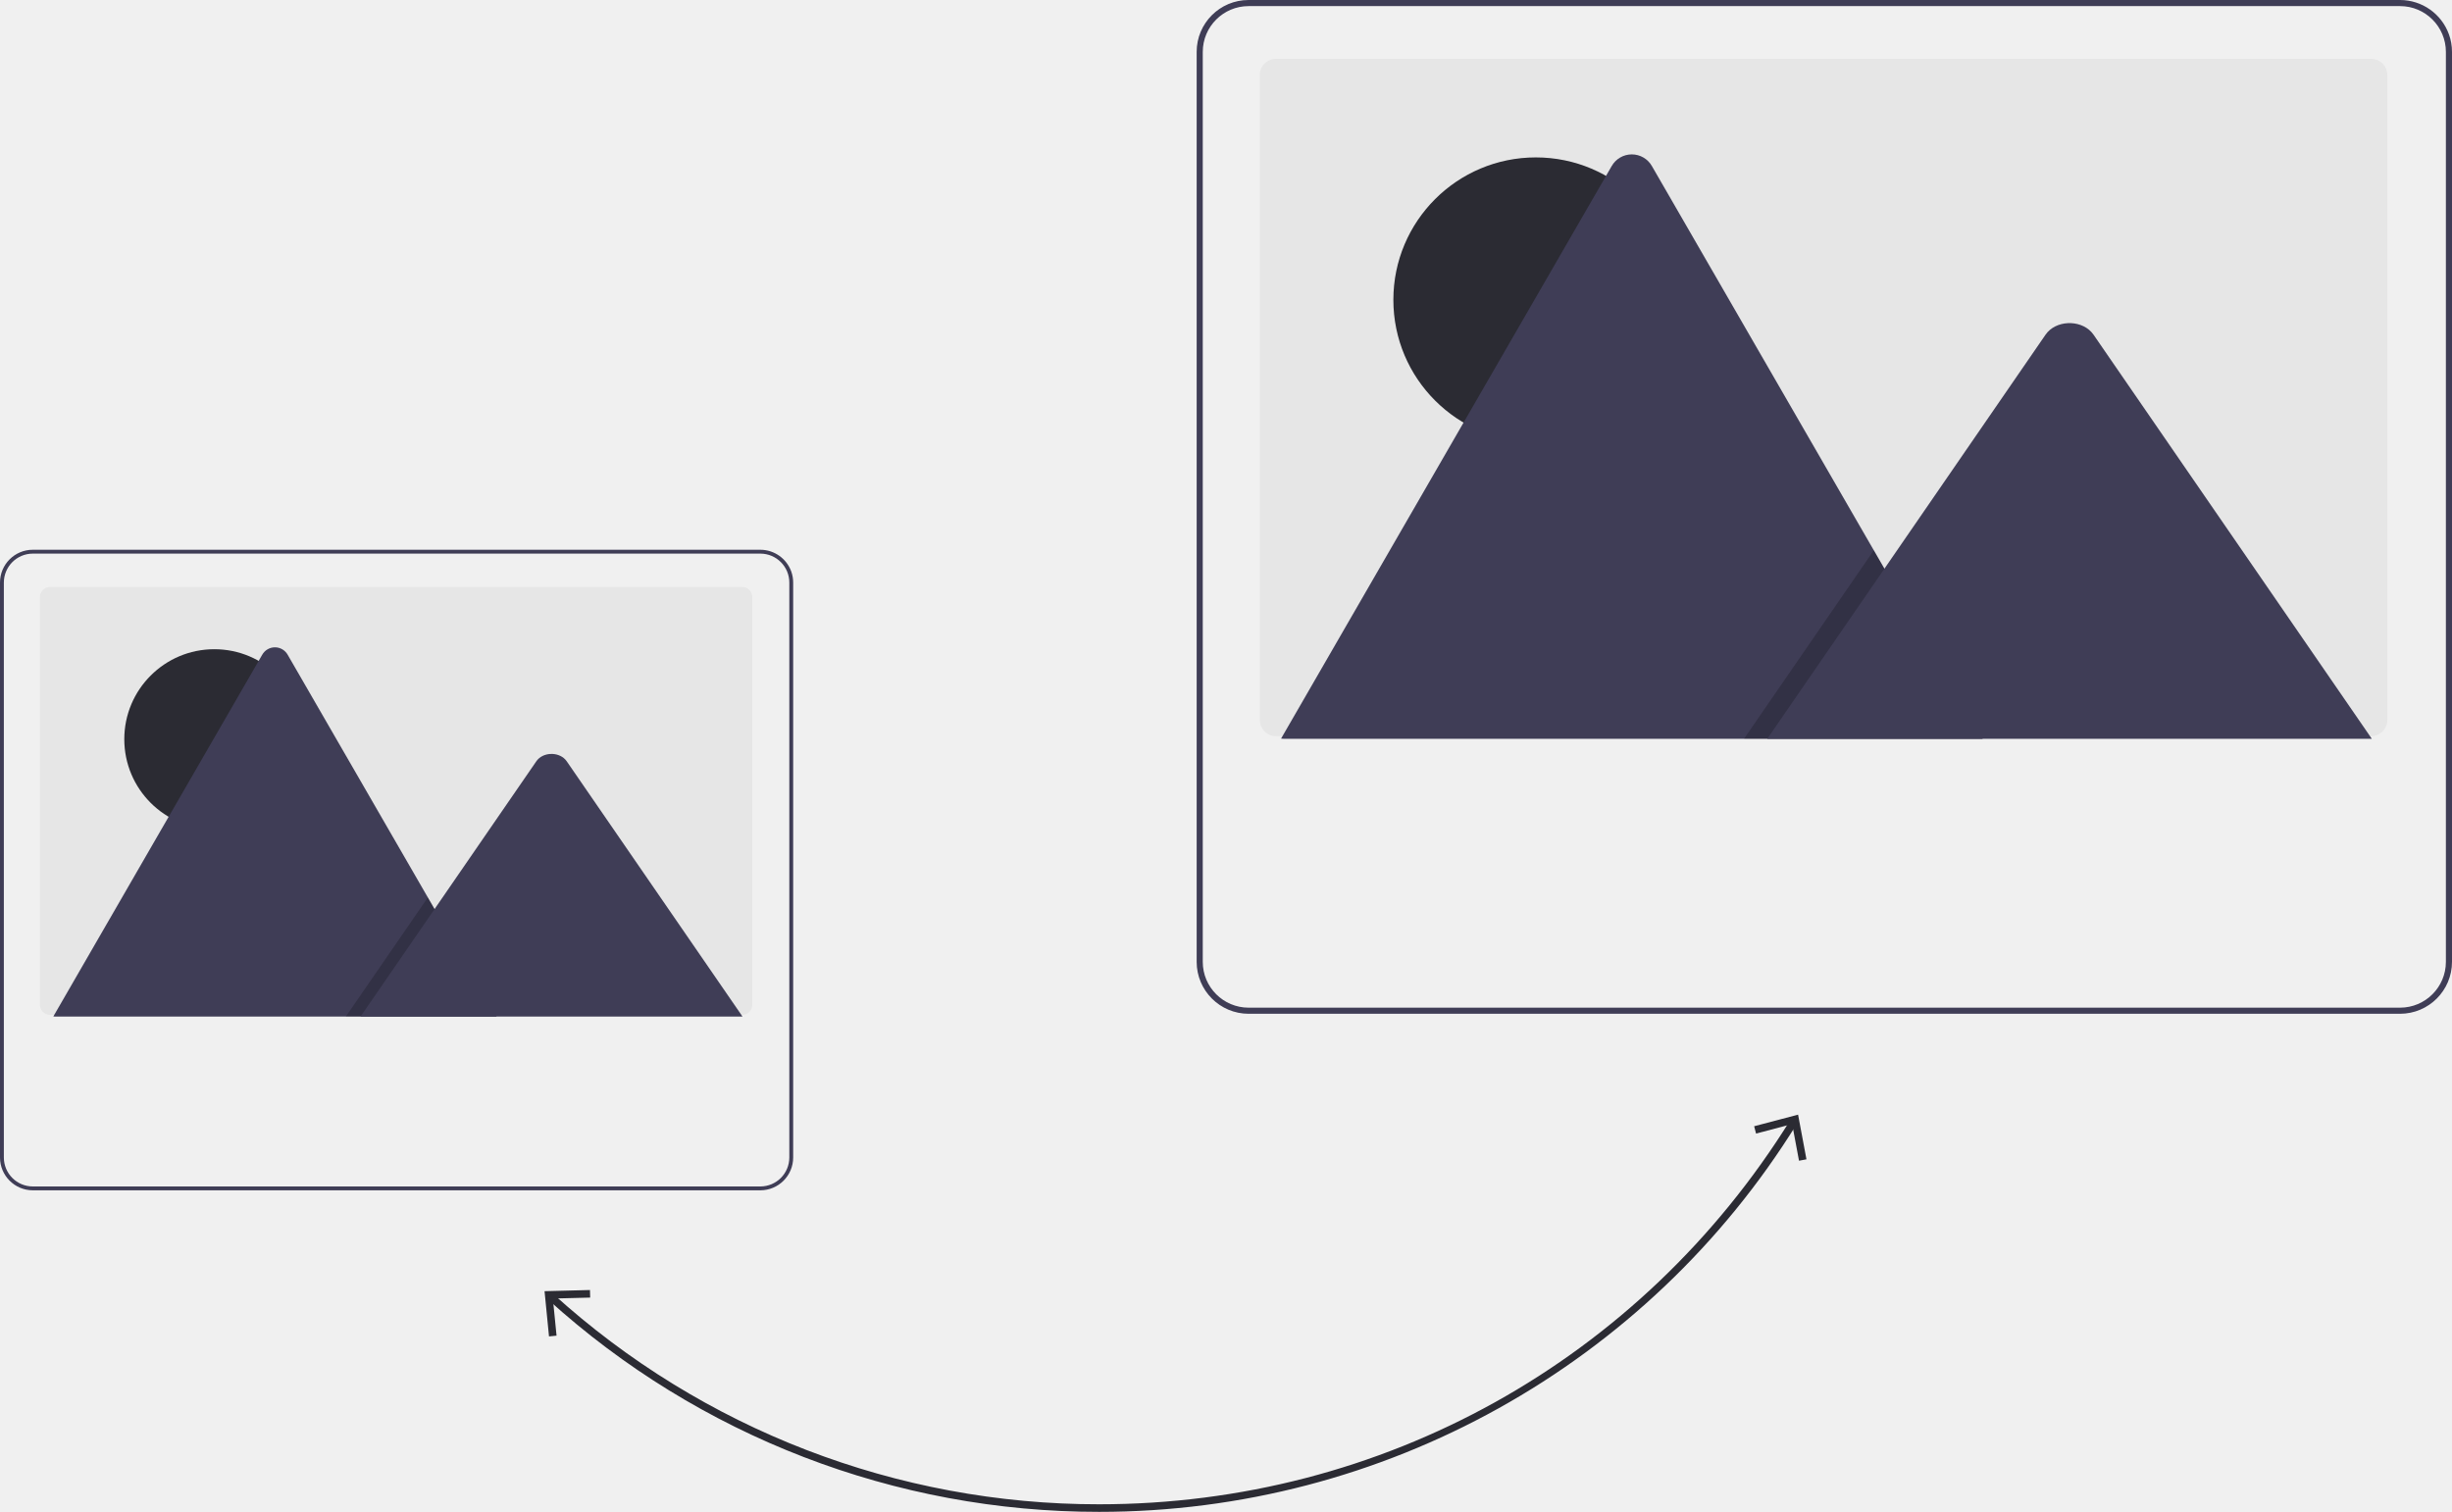
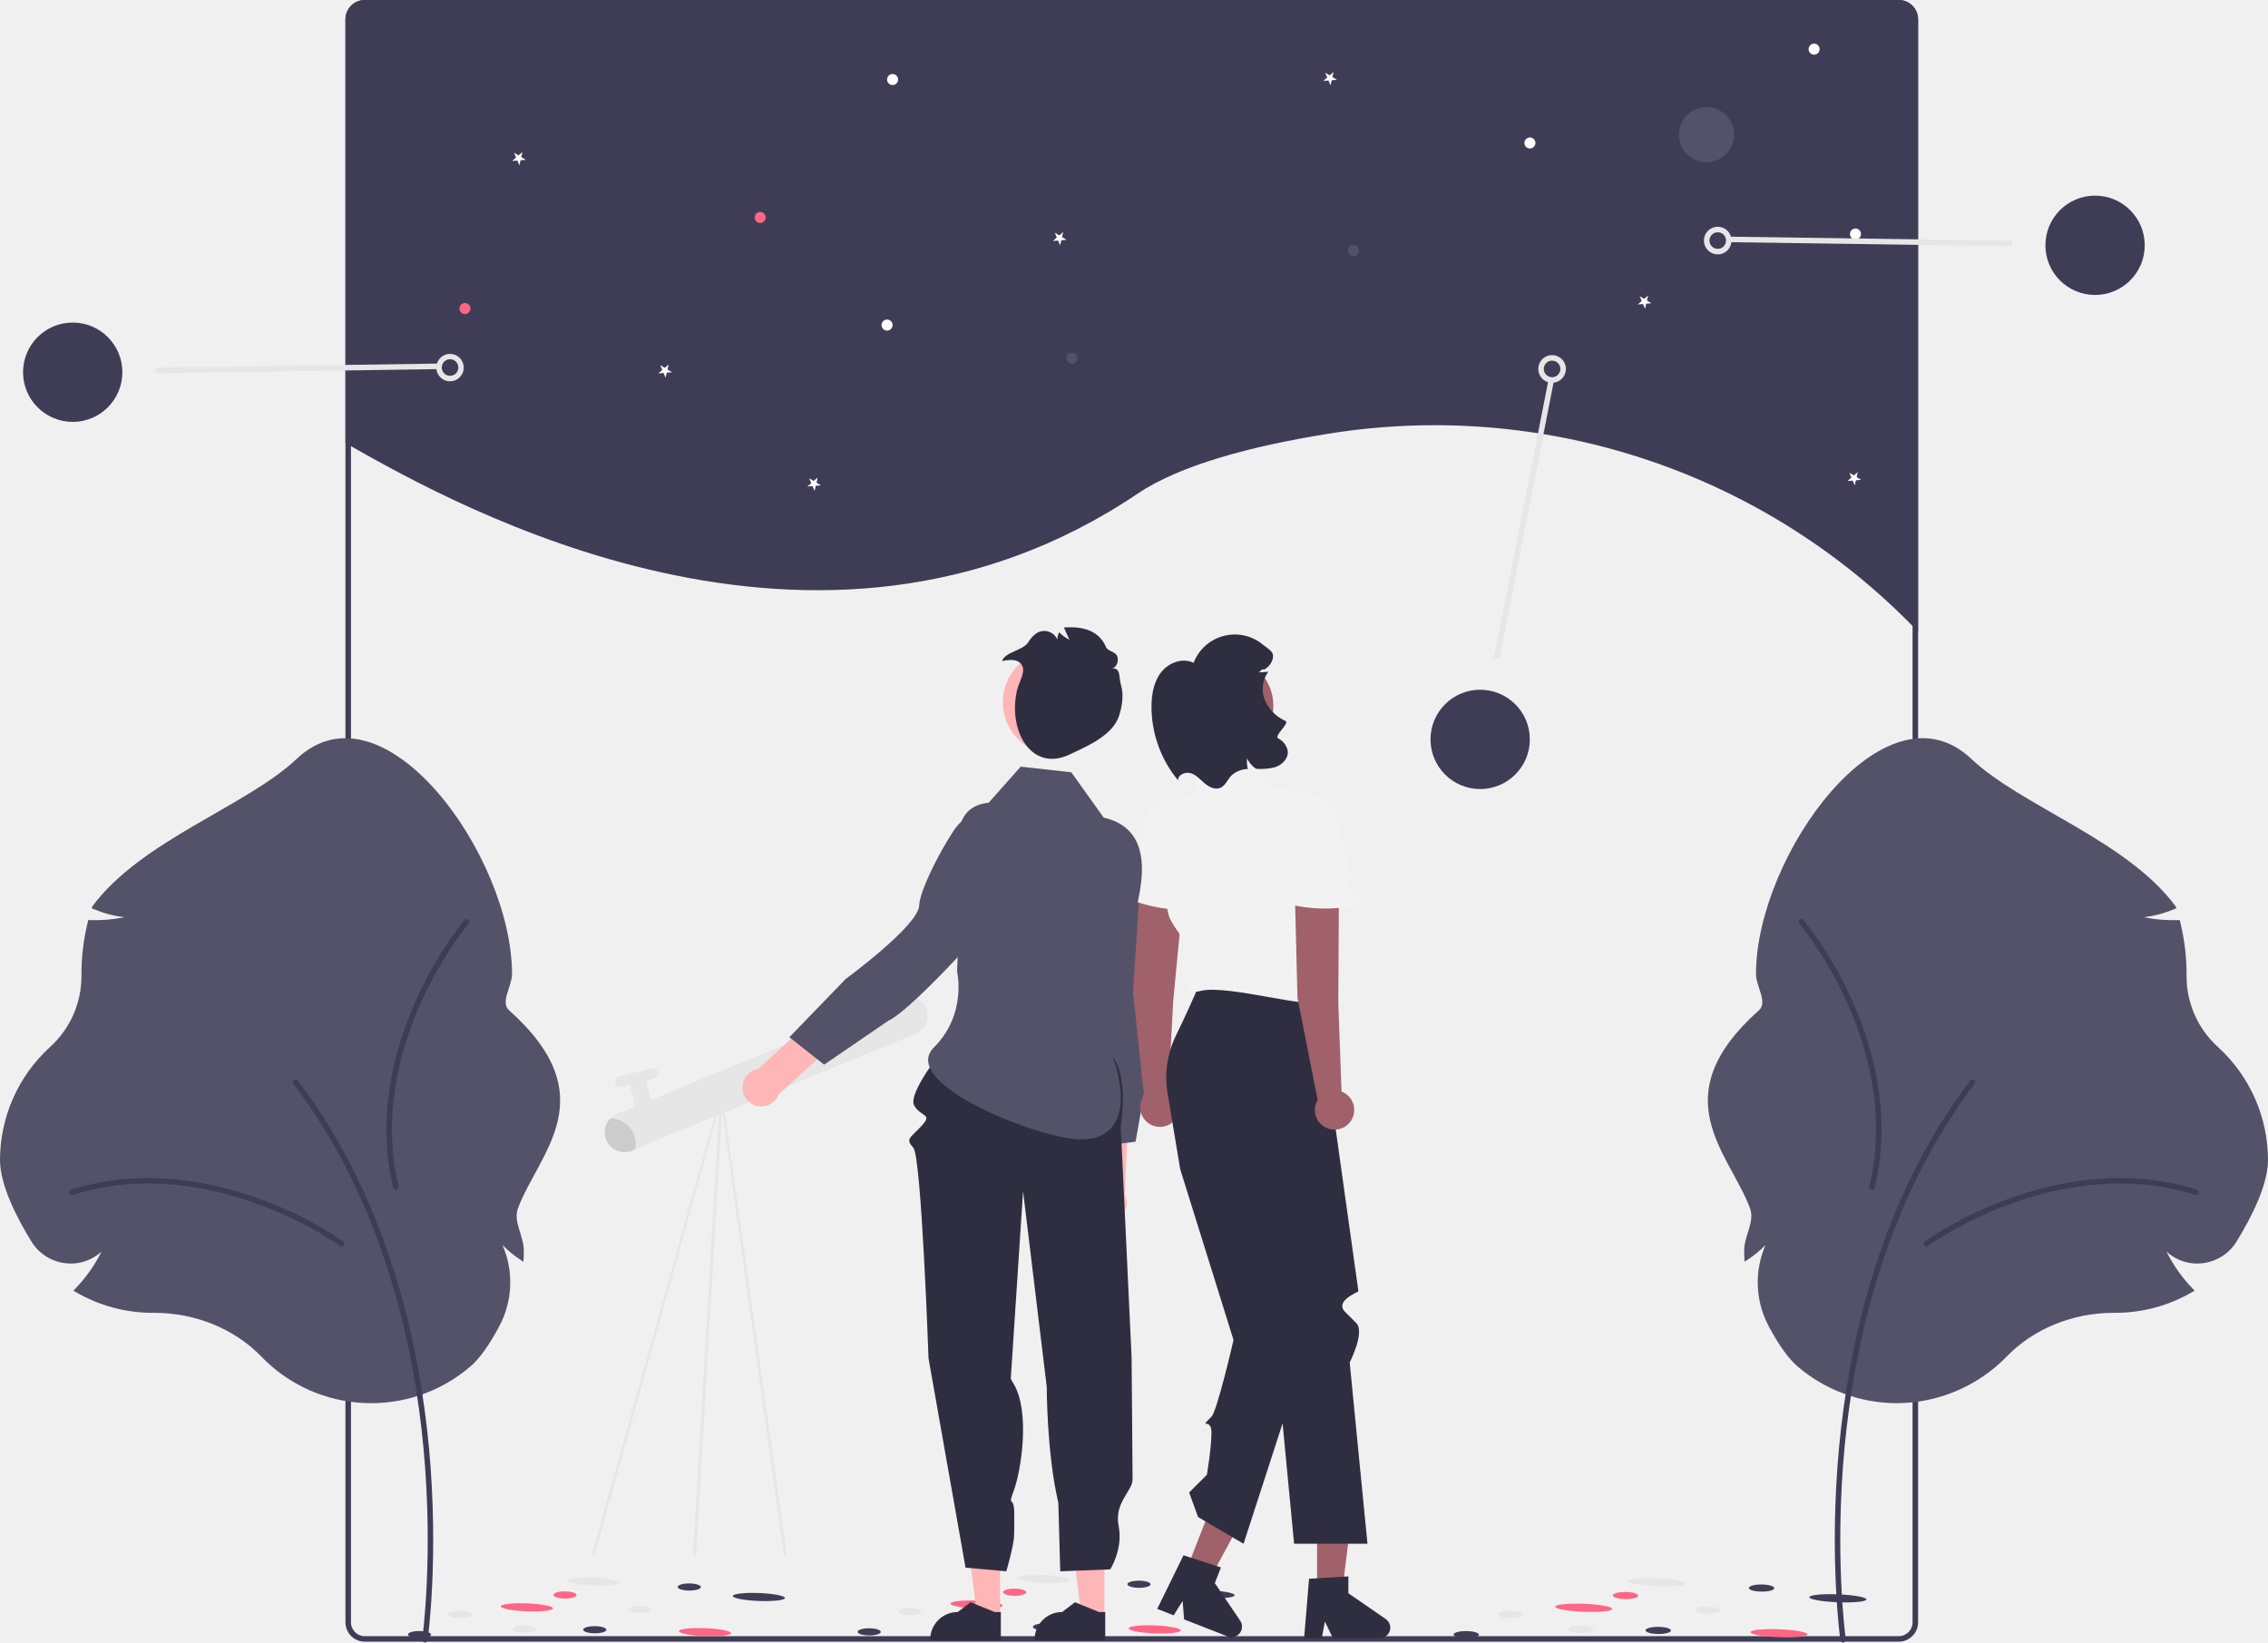
- <svg xmlns="http://www.w3.org/2000/svg" data-name="Layer 1" width="972.048" height="599.5" viewBox="0 0 972.048 599.5">
-   <path d="M549.696,749.75a324.768,324.768,0,0,1-218.454-84.192,1.5,1.5,0,0,1,2.014-2.224A321.772,321.772,0,0,0,549.696,746.75c112.298,0,214.773-57.017,274.12-152.52a1.5,1.5,0,1,1,2.548,1.583,325.289,325.289,0,0,1-276.668,153.937Z" transform="translate(-113.9759 -150.25)" fill="#2b2b33" />
-   <polygon points="695.395 446.595 696.159 449.499 710.46 445.722 713.183 460.263 716.134 459.707 712.814 441.998 695.395 446.595" fill="#2b2b33" />
-   <polygon points="233.884 511.537 233.964 514.539 219.176 514.914 220.632 529.636 217.643 529.929 215.875 511.998 233.884 511.537" fill="#2b2b33" />
-   <path d="M412.219,387.061V548.638a4.067,4.067,0,0,1-4.065,4.068h-274.289a3.429,3.429,0,0,1-.583-.045,4.064,4.064,0,0,1-3.485-4.023V387.061a4.067,4.067,0,0,1,4.065-4.068H408.151a4.067,4.067,0,0,1,4.068,4.065Z" transform="translate(-113.9759 -150.25)" fill="#e6e6e6" />
-   <circle cx="84.961" cy="293.125" r="35.688" fill="#2b2b33" />
-   <path d="M310.851,553.354H135.775a3.569,3.569,0,0,1-.654-.052l82.803-143.426a5.798,5.798,0,0,1,10.092,0L283.587,506.126l2.662,4.606Z" transform="translate(-113.9759 -150.25)" fill="#3f3d56" />
-   <polygon points="196.875 403.103 137.1 403.103 166.443 360.481 168.556 357.411 169.611 355.875 172.274 360.481 196.875 403.103" opacity="0.2" style="isolation:isolate" />
-   <path d="M408.332,553.354H256.906l29.343-42.622,2.112-3.07,38.237-55.545c2.507-3.64,8.537-3.867,11.485-.687a6.912,6.912,0,0,1,.551.687Z" transform="translate(-113.9759 -150.25)" fill="#3f3d56" />
-   <path d="M427.651,376.857a13.036,13.036,0,0,0-12.241-8.607H126.982a13.001,13.001,0,0,0-13.006,13.006V609.244a13.024,13.024,0,0,0,13.006,13.006H415.41a13.024,13.024,0,0,0,13.006-13.006V381.256A12.907,12.907,0,0,0,427.651,376.857ZM426.886,609.244a11.49,11.49,0,0,1-11.476,11.476H126.982A11.49,11.49,0,0,1,115.506,609.244V381.256a11.49,11.49,0,0,1,11.476-11.476H415.41a11.49,11.49,0,0,1,11.476,11.476Z" transform="translate(-113.9759 -150.25)" fill="#3f3d56" />
-   <path d="M1060.39,180.022V435.746a6.436,6.436,0,0,1-6.434,6.438h-434.111a5.425,5.425,0,0,1-.923-.072,6.432,6.432,0,0,1-5.516-6.366V180.022a6.436,6.436,0,0,1,6.434-6.438h434.111a6.436,6.436,0,0,1,6.438,6.434Z" transform="translate(-113.9759 -150.25)" fill="#e6e6e6" />
-   <circle cx="608.857" cy="118.899" r="56.483" fill="#2b2b33" />
-   <path d="M899.957,443.209H622.869a5.65,5.65,0,0,1-1.035-.082L752.883,216.129a9.176,9.176,0,0,1,15.973,0l87.951,152.333,4.214,7.289Z" transform="translate(-113.9759 -150.25)" fill="#3f3d56" />
-   <polygon points="785.981 292.959 691.377 292.959 737.818 225.502 741.161 220.643 742.832 218.212 747.045 225.502 785.981 292.959" opacity="0.2" style="isolation:isolate" />
-   <path d="M1054.238,443.209H814.579l46.441-67.458,3.342-4.859,60.517-87.91c3.967-5.762,13.512-6.12,18.177-1.087a10.936,10.936,0,0,1,.871,1.087Z" transform="translate(-113.9759 -150.25)" fill="#3f3d56" />
-   <path d="M1084.813,163.872a20.631,20.631,0,0,0-19.373-13.622H608.952a20.576,20.576,0,0,0-20.584,20.584V531.666A20.614,20.614,0,0,0,608.952,552.25h456.488a20.614,20.614,0,0,0,20.584-20.584V170.834A20.428,20.428,0,0,0,1084.813,163.872Zm-1.211,367.794a18.185,18.185,0,0,1-18.163,18.163H608.952a18.185,18.185,0,0,1-18.163-18.163V170.834a18.185,18.185,0,0,1,18.163-18.163h456.488a18.185,18.185,0,0,1,18.163,18.163Z" transform="translate(-113.9759 -150.25)" fill="#3f3d56" />
+ <svg xmlns="http://www.w3.org/2000/svg" data-name="Layer 1" width="822.034" height="595.291" viewBox="0 0 822.034 595.291">
+   <path d="M883.85,159.097v221.92c-.67-.68-1.33-1.36-2-2.04q-.614-.624-1.233-1.247A242.559,242.559,0,0,0,669.83,309.334C642.315,313.776,616.461,320.581,601,331c-116.278,78.361-248.21,3.687-285.15-17.193-.67-.37-1.34-.75-2-1.14v-153.57a7,7,0,0,1,7-7h556A7,7,0,0,1,883.85,159.097Z" transform="translate(-188.6429 -152.0966)" fill="#3f3d56" />
+   <path d="M602.35,492.252l-15.012,3.394c-1.742,9.887-1.423,50.047-1.423,50.047l-1.293,38.427a6.795,6.795,0,1,0,11.717.991l1.952-47.393Z" transform="translate(-188.6429 -152.0966)" fill="#ffb6b6" />
+   <path d="M585.001,453.6h0a16.239,16.239,0,0,1,19.634,15.466l.247,9.715s3.8,49.512.307,59.183l-4.957,27.921-15.92,2.032-.784-29.375s4.702-32.43-.401-37.691c-3.125-3.222-8.114-16.568-10.617-28.018A16.197,16.197,0,0,1,585.001,453.6Z" transform="translate(-188.6429 -152.0966)" fill="#545269" />
+   <path d="M473.254,716.003a.551.551,0,0,1-.522-.372L449.898,551.339,404.162,715.764a.552.552,0,0,1-.909-.626L449.609,549.812a.56.56,0,0,1,.529-.234.553.553,0,0,1,.447.368l23.191,165.326a.552.552,0,0,1-.522.731Z" transform="translate(-188.6429 -152.0966)" fill="#e6e6e6" />
+   <path d="M440.404,716.003a.551.551,0,0,1-.547-.63l9.66-165.326a.552.552,0,1,1,1.093.156l-9.66,165.326A.553.553,0,0,1,440.404,716.003Z" transform="translate(-188.6429 -152.0966)" fill="#e6e6e6" />
+   <path d="M524.573,518.41A7.179,7.179,0,0,1,521.553,526.171a6.962,6.962,0,0,1-1.205.637L417.778,569.032a7.181,7.181,0,0,1-9.369-3.904,7.104,7.104,0,0,1-.32-.966,7.175,7.175,0,0,1,4.225-8.397L514.884,513.54a.371.371,0,0,1,.073-.024,7.171,7.171,0,0,1,9.615,4.894Z" transform="translate(-188.6429 -152.0966)" fill="#e6e6e6" />
+   <path d="M420.989,541.659h0a3.035,3.035,0,0,1,3.035,3.035v8.278a3.035,3.035,0,0,1-3.035,3.035h0a3.035,3.035,0,0,1-3.035-3.035v-8.278a3.035,3.035,0,0,1,3.035-3.035Z" transform="translate(-310.936 -31.39206) rotate(-14.27001)" fill="#e6e6e6" />
+   <path d="M413.354,540.751h12.141a1.931,1.931,0,0,1,1.931,1.931v0a1.931,1.931,0,0,1-1.931,1.931H413.354a1.931,1.931,0,0,1-1.931-1.931v0a1.931,1.931,0,0,1,1.931-1.931Z" transform="translate(-309.4672 -31.96875) rotate(-14.26987)" fill="#e6e6e6" />
+   <path d="M408.532,565.644a7.179,7.179,0,0,1,1.374-8.213,9.377,9.377,0,0,1,8.239,5.261,9.276,9.276,0,0,1,.798,5.782,7.171,7.171,0,0,1-10.411-2.831Z" transform="translate(-188.6429 -152.0966)" fill="#ccc" />
+   <ellipse cx="566.835" cy="724.334" rx="1.439" ry="9.457" transform="translate(-367.6792 1110.417) rotate(-87.76678)" fill="#e6e6e6" />
+   <ellipse cx="626.696" cy="729.909" rx="1.439" ry="9.457" transform="translate(-315.7219 1175.589) rotate(-87.76678)" fill="#3f3d56" />
+   <ellipse cx="542.605" cy="733.65" rx="1.439" ry="9.457" transform="translate(-400.2745 1095.159) rotate(-87.76678)" fill="#ff6584" />
+   <ellipse cx="607.163" cy="742.647" rx="1.439" ry="9.457" transform="translate(-347.2228 1168.313) rotate(-87.76678)" fill="#ff6584" />
+   <ellipse cx="518.428" cy="736.161" rx="1.294" ry="4.201" transform="matrix(0.00482, -0.99999, 0.99999, 0.00482, -408.865, 1098.941)" fill="#e6e6e6" />
+   <ellipse cx="541.656" cy="741.521" rx="1.294" ry="4.201" transform="translate(-391.1083 1127.503) rotate(-89.72402)" fill="#e6e6e6" />
+   <ellipse cx="503.683" cy="743.535" rx="1.294" ry="4.201" transform="translate(-430.9121 1091.534) rotate(-89.72402)" fill="#3f3d56" />
+   <ellipse cx="583.513" cy="734.379" rx="1.294" ry="4.201" transform="translate(-342.3106 1162.251) rotate(-89.72402)" fill="#e6e6e6" />
+   <ellipse cx="556.406" cy="729.168" rx="1.294" ry="4.201" transform="translate(-364.0768 1129.958) rotate(-89.72402)" fill="#ff6584" />
+   <ellipse cx="601.468" cy="726.285" rx="1.294" ry="4.201" transform="translate(-316.3484 1172.151) rotate(-89.72402)" fill="#3f3d56" />
+   <ellipse cx="567.221" cy="741.768" rx="1.294" ry="4.201" transform="translate(-365.9134 1153.314) rotate(-89.72402)" fill="#3f3d56" />
+   <path d="M876.85,152.097h-556a7.008,7.008,0,0,0-7,7v581a7.015,7.015,0,0,0,7,7h556a7.008,7.008,0,0,0,7-7v-581A7.008,7.008,0,0,0,876.85,152.097Zm5,588a5.002,5.002,0,0,1-5,5h-556a5.002,5.002,0,0,1-5-5v-581a5.008,5.008,0,0,1,5-5h556a5.008,5.008,0,0,1,5,5Zm-181.5-587.01q-.84-.51-1.68-.99h-58.44c-.42.66-.82,1.33-1.21,2h63.01C701.47,153.757,700.91,153.427,700.35,153.087Zm-386.5,197.47v14.9c.25.02.51.02.76.03l-.5,28.64-.26-.14v2.82l.21.11-.21,12.01v41.4h2v-106.52Q315.01,347.047,313.85,350.557Zm386.5-197.47q-.84-.51-1.68-.99h-58.44c-.42.66-.82,1.33-1.21,2h63.01C701.47,153.757,700.91,153.427,700.35,153.087Z" transform="translate(-188.6429 -152.0966)" fill="#3f3d56" />
+   <circle cx="618.517" cy="48.82" r="10" fill="#545269" />
+   <circle cx="490.517" cy="90.82" r="2" fill="#545269" />
+   <circle cx="388.517" cy="129.82" r="2" fill="#545269" />
+   <circle cx="275.517" cy="78.82" r="2" fill="#ff6584" />
+   <circle cx="323.517" cy="28.82" r="2" fill="#fff" />
+   <circle cx="657.517" cy="17.82" r="2" fill="#fff" />
+   <circle cx="554.517" cy="51.82" r="2" fill="#fff" />
+   <circle cx="672.517" cy="84.82" r="2" fill="#fff" />
+   <circle cx="321.517" cy="117.82" r="2" fill="#fff" />
+   <circle cx="168.517" cy="111.82" r="2" fill="#ff6584" />
+   <polygon points="243.556 134.907 241.67 135.071 241.244 136.916 240.504 135.173 238.618 135.338 240.047 134.096 239.307 132.353 240.93 133.328 242.359 132.086 241.933 133.931 243.556 134.907" fill="#fff" />
+   <polygon points="484.556 28.907 482.67 29.071 482.244 30.916 481.504 29.173 479.618 29.338 481.047 28.096 480.307 26.353 481.93 27.328 483.359 26.086 482.933 27.931 484.556 28.907" fill="#fff" />
+   <polygon points="598.556 109.907 596.67 110.071 596.244 111.916 595.504 110.173 593.618 110.338 595.047 109.096 594.307 107.353 595.93 108.328 597.359 107.086 596.933 108.931 598.556 109.907" fill="#fff" />
+   <polygon points="386.556 86.907 384.67 87.071 384.244 88.916 383.504 87.173 381.618 87.338 383.047 86.096 382.307 84.353 383.93 85.328 385.359 84.086 384.933 85.931 386.556 86.907" fill="#fff" />
+   <polygon points="297.556 175.907 295.67 176.071 295.244 177.916 294.504 176.173 292.618 176.338 294.047 175.096 293.307 173.353 294.93 174.328 296.359 173.086 295.933 174.931 297.556 175.907" fill="#fff" />
+   <polygon points="674.556 173.907 672.67 174.071 672.244 175.916 671.504 174.173 669.618 174.338 671.047 173.096 670.307 171.353 671.93 172.328 673.359 171.086 672.933 172.931 674.556 173.907" fill="#fff" />
+   <polygon points="190.556 57.907 188.67 58.071 188.244 59.916 187.504 58.173 185.618 58.338 187.047 57.096 186.307 55.353 187.93 56.328 189.359 55.086 188.933 56.931 190.556 57.907" fill="#fff" />
+   <path d="M599.305,511.718l3.265-50.577a8.181,8.181,0,0,1,8.584-7.619h0a8.181,8.181,0,0,1,7.714,9.025l-5.002,52.434-1.696,31.989a7.139,7.139,0,1,1-8.891,2.213Z" transform="translate(-188.6429 -152.0966)" fill="#a0616a" />
+   <path d="M598.55,472.439h0a2.412,2.412,0,0,1-.264-2.912,3.129,3.129,0,0,0,.439-1.858,2.878,2.878,0,0,0-.058-.373,4.72,4.72,0,0,1,1.018-4.244c1.668-1.863,2.545-4.743,2.972-7.322a35.592,35.592,0,0,1,1.919-8.343c1.63-3.792,5.317-7.091,10.123-5.276a9.501,9.501,0,0,1,4.793,4.19c2.287,3.956,2.144,8.634,1.965,13.108l.936-1.737a36.325,36.325,0,0,0,2.083,14.376c-1.077-.249-1.896,1.18-1.583,2.24a6.352,6.352,0,0,0,2.061,2.542c1.013.956,1.952,2.356.92,3.724a2.974,2.974,0,0,1-2.109,1.109,56.21,56.21,0,0,1-22.86-2.59c-1.634-.541-3.381-1.273-4.187-2.794S596.831,472.354,598.55,472.439Z" transform="translate(-188.6429 -152.0966)" fill="#f2f2f2" />
+   <polygon points="477.379 578.297 486.296 578.297 490.539 543.905 477.379 543.905 477.379 578.297" fill="#a0616a" />
+   <path d="M663.112,724.287l14.245-.85v6.103l13.543,9.353a3.812,3.812,0,0,1-2.166,6.949H671.775l-2.923-6.037-1.141,6.037H661.316Z" transform="translate(-188.6429 -152.0966)" fill="#2f2e41" />
+   <polygon points="429.441 570.444 437.746 573.69 454.219 543.203 441.962 538.412 429.441 570.444" fill="#a0616a" />
+   <path d="M617.597,715.794l13.577,4.394-2.222,5.684,9.209,13.642a3.812,3.812,0,0,1-4.548,5.684l-15.796-6.174-.525-6.687-3.261,5.207-5.956-2.328Z" transform="translate(-188.6429 -152.0966)" fill="#2f2e41" />
+   <path d="M623.691,508.045h41.6s15.666,111.88,15.711,112.084-8.841,3.435-4.802,7.474l4.039,4.039c3.231,3.231-2.398,14.273-2.398,14.273l6.437,65.702H657.69L644.695,575.902l17.58,65.064-22.904,70.651-16.487-9.694-3.231-8.886,6.419-6.419s1.659-9.648,1.659-15.347-4.847-.852,0-5.699c2.097-2.097,8.001-27.828,8.001-27.828l-19.31-61.841-4.601-27.605a34.679,34.679,0,0,1,3.046-20.905C617.424,522.145,620.647,515.274,623.691,508.045Z" transform="translate(-188.6429 -152.0966)" fill="#2f2e41" />
+   <path d="M621.268,439.38l2.765-8.294a9.76,9.76,0,0,1,8.654-6.655l2.456-.153a9.76,9.76,0,0,1,9.931,6.864v0a9.723,9.723,0,0,0,8.441,6.841c7.18.612,17.837,2.783,17.837,10.283,0,11.31-12.117,41.199-9.694,43.623s8.078,12.41,4.847,15.349c-.842.766-.163,4.448.106,7.086.488,4.777-33.227-5.784-42.921-3.047s-4.847-17.772-6.463-19.388a41.013,41.013,0,0,1-4.04-5.911,9.73,9.73,0,0,1-1.192-3.107l-2.782-14.082c-.046-.234-.083-.464-.112-.701-.368-3.014-2.52-23.294,5.702-26.284C623.691,438.572,621.268,439.38,621.268,439.38Z" transform="translate(-188.6429 -152.0966)" fill="#f2f2f2" />
+   <path d="M658.914,513.758l-1.272-50.667a8.181,8.181,0,0,1,7.868-8.356h0A8.181,8.181,0,0,1,674,463.033l-.292,52.671,1.172,32.012a7.139,7.139,0,1,1-8.657,3Z" transform="translate(-188.6429 -152.0966)" fill="#a0616a" />
+   <path d="M653.245,473.532v0a2.412,2.412,0,0,1-.524-2.877,3.129,3.129,0,0,0,.271-1.89,2.878,2.878,0,0,0-.092-.366,4.72,4.72,0,0,1,.634-4.318c1.495-2.005,2.11-4.951,2.305-7.559a35.592,35.592,0,0,1,1.165-8.481c1.284-3.923,4.662-7.539,9.61-6.16a9.501,9.501,0,0,1,5.148,3.744c2.631,3.735,2.908,8.407,3.13,12.88l.777-1.814a36.325,36.325,0,0,0,3.361,14.132c-1.095-.152-1.783,1.345-1.377,2.372a6.352,6.352,0,0,0,2.28,2.347c1.095.862,2.155,2.172,1.249,3.627a2.974,2.974,0,0,1-2.001,1.293,56.21,56.21,0,0,1-23-.534c-1.676-.392-3.481-.965-4.42-2.408S651.525,473.6,653.245,473.532Z" transform="translate(-188.6429 -152.0966)" fill="#f2f2f2" />
+   <circle cx="443.757" cy="255.78" r="17.772" fill="#a0616a" />
+   <path d="M615.607,434.881c.01-2.081,2.741-3.171,4.721-2.519,1.973.655,3.395,2.335,4.982,3.672,1.591,1.345,3.795,2.418,5.696,1.58,1.803-.799,2.532-2.934,3.883-4.366a9.091,9.091,0,0,1,5.992-2.438c-.045-.203-.09-.406-.117-.608a12.824,12.824,0,0,1-.135-3.242,9.914,9.914,0,0,0,1.767,2.517,9.249,9.249,0,0,0,1.494,1.257,21.955,21.955,0,0,0,6.667-.502c2.609-.769,5.052-3.076,4.847-5.798a6.404,6.404,0,0,0-3.462-4.702c-1.753-1.014,4.393-5.513,2.562-6.373a14.262,14.262,0,0,1-7.648-8.178,10.69,10.69,0,0,1,1.471-9.625c1.617-.205-4.785.564-3.251.004-.181-1.071-.256.727-.163-.352.453.929,1.084-1.113,1.796-.373a6.312,6.312,0,0,0,3.013-3.294c1.172-3.125-.816-3.737-3.397-5.857a15.987,15.987,0,0,0-25.062,6.645c-3.912-1.957-8.944-.113-11.68,3.307-2.725,3.424-3.55,7.997-3.582,12.372A41.832,41.832,0,0,0,615.607,434.881Z" transform="translate(-188.6429 -152.0966)" fill="#2f2e41" />
+   <polygon points="362.459 585.863 354.134 585.862 350.174 553.753 362.46 553.754 362.459 585.863" fill="#ffb6b6" />
+   <path d="M551.395,746.643l-25.599-.001v-.324a9.964,9.964,0,0,1,9.964-9.964h.001l4.676-3.547,8.724,3.548,2.235,0Z" transform="translate(-188.6429 -152.0966)" fill="#2f2e41" />
+   <polygon points="400.293 585.863 391.969 585.862 388.009 553.753 400.295 553.754 400.293 585.863" fill="#ffb6b6" />
+   <path d="M589.229,746.643l-25.599-.001v-.324a9.964,9.964,0,0,1,9.964-9.964h.001l4.676-3.547,8.724,3.548,2.235,0Z" transform="translate(-188.6429 -152.0966)" fill="#2f2e41" />
+   <path d="M530.863,531.813s-13.453,16.686-10.845,21.012,6.812,2.828,2.608,7.36-5.888,4.586-2.944,7.922,5.501,76.264,5.501,76.264l13.417,75.887,14.767,1.331s2.755-9.275,2.822-12.87.067-.463.067-7.914-2.657-1.679-.067-8.769,5.818-27.977,0-38.132-1.245-1.245-1.245-1.245l4.507-68.822L568.028,654.679s0,24.382,4.204,42.038l.695,24.872,18.119-.693s4.727-7.364,3.046-15.772,5.045-12.611,5.045-16.815-.354-44.415-.354-44.415l-3.929-83.71s3.442-19.009-4.124-26.575S530.863,531.813,530.863,531.813Z" transform="translate(-188.6429 -152.0966)" fill="#2f2e41" />
+   <path d="M546.979,443.032l11.611-13.074,18.346,2.038,11.746,16.438h0c12.982,2.988,15.375,13.601,13.096,26.726-4.558,26.246-15.81,44.593-10.695,57.543,7.764,19.658,4,34.785-14.586,32.029s-61.413-20.956-49.341-33.028,8.38-27.493,8.38-27.493l1.374-37.058c-2.17-11.77-1.835-22.89,10.069-24.122Z" transform="translate(-188.6429 -152.0966)" fill="#545269" />
+   <path d="M541.402,487.917l-12.935-8.341c-8.278,5.68-36.727,34.027-36.727,34.027l-28.34,25.984a6.795,6.795,0,1,0,7.497,9.059l35.203-31.791Z" transform="translate(-188.6429 -152.0966)" fill="#ffb6b6" />
+   <path d="M556.85,448.467l0,0a16.239,16.239,0,0,1,2.706,24.847l-6.763,6.979s-32.688,37.382-42.038,41.659l-23.405,16.011-12.598-9.943,20.424-21.128s26.445-19.35,26.629-26.678c.112-4.487,6.147-17.394,12.569-27.198A16.197,16.197,0,0,1,556.85,448.467Z" transform="translate(-188.6429 -152.0966)" fill="#545269" />
+   <circle id="a4725208-37e7-4bba-8b44-e2dd7653a02c" data-name="ab6171fa-7d69-4734-b81c-8dff60f9761b" cx="571.082" cy="406.595" r="18.965" transform="translate(-192.344 655.8446) rotate(-70.37475)" fill="#ffb6b6" />
+   <path d="M561.262,384.976a10.673,10.673,0,0,1,3.214-3.487,5.219,5.219,0,0,1,7.403,2.389,5.723,5.723,0,0,1,.665-2.613,14.541,14.541,0,0,0,3.696,2.704l-1.99-4.44c7.544-.572,12.869,1.504,15.262,7.076.685,1.595,3.261,1.57,4.015,3.234.755,1.664-.121,4.328-1.878,4.479,3.378-.06,2.341,2.788,3.333,6.216.992,3.428.433,7.284-.679,10.822-1.442,4.588-5.488,7.591-9.439,9.938-2.584,1.535-7.728,3.864-7.755,3.877-14.207,7.456-23.264-7.755-19.882-22.768.764-3.391,3.534-7.067,1.549-9.609-1.546-1.979-4.473-1.614-6.926-1.091C552.805,388.413,559.413,387.84,561.262,384.976Z" transform="translate(-188.6429 -152.0966)" fill="#2f2e41" />
+   <ellipse cx="789.185" cy="725.581" rx="1.439" ry="10.36" transform="translate(-155.2401 1333.797) rotate(-87.76678)" fill="#e6e6e6" />
+   <ellipse cx="854.774" cy="731.38" rx="1.439" ry="10.36" transform="translate(-98.00137 1404.908) rotate(-87.76678)" fill="#3f3d56" />
+   <ellipse cx="762.68" cy="734.809" rx="1.439" ry="10.36" transform="matrix(0.03897, -0.99924, 0.99924, 0.03897, -189.9335, 1316.18)" fill="#ff6584" />
+   <ellipse cx="833.426" cy="744.047" rx="1.439" ry="10.36" transform="translate(-131.1757 1395.75) rotate(-87.76678)" fill="#ff6584" />
+   <ellipse cx="736.207" cy="737.231" rx="1.294" ry="4.602" transform="translate(-195.7719 1315.176) rotate(-89.52287)" fill="#e6e6e6" />
+   <ellipse cx="761.67" cy="742.678" rx="1.294" ry="4.602" transform="translate(-175.9679 1346.04) rotate(-89.52287)" fill="#e6e6e6" />
+   <ellipse cx="720.084" cy="744.551" rx="1.294" ry="4.602" transform="matrix(0.00833, -0.99997, 0.99997, 0.00833, -219.0802, 1306.313)" fill="#3f3d56" />
+   <ellipse cx="807.491" cy="735.69" rx="1.294" ry="4.602" transform="matrix(0.00833, -0.99997, 0.99997, 0.00833, -123.5408, 1384.93)" fill="#e6e6e6" />
+   <ellipse cx="777.779" cy="730.377" rx="1.294" ry="4.602" transform="matrix(0.00833, -0.99997, 0.99997, 0.00833, -147.6926, 1349.951)" fill="#ff6584" />
+   <ellipse cx="827.127" cy="727.662" rx="1.294" ry="4.602" transform="translate(-96.03975 1396.604) rotate(-89.52287)" fill="#3f3d56" />
+   <ellipse cx="789.673" cy="743.02" rx="1.294" ry="4.602" transform="translate(-148.5399 1374.382) rotate(-89.52287)" fill="#3f3d56" />
+   <ellipse cx="403.835" cy="725.334" rx="1.439" ry="9.457" transform="translate(-525.3268 948.5015) rotate(-87.76678)" fill="#e6e6e6" />
+   <ellipse cx="463.696" cy="730.909" rx="1.439" ry="9.457" transform="translate(-473.3695 1013.674) rotate(-87.76678)" fill="#3f3d56" />
+   <ellipse cx="379.605" cy="734.65" rx="1.439" ry="9.457" transform="translate(-557.9221 933.2437) rotate(-87.76678)" fill="#ff6584" />
+   <ellipse cx="444.163" cy="743.647" rx="1.439" ry="9.457" transform="translate(-504.8703 1006.398) rotate(-87.76678)" fill="#ff6584" />
+   <ellipse cx="355.428" cy="737.161" rx="1.294" ry="4.201" transform="matrix(0.00482, -0.99999, 0.99999, 0.00482, -572.0798, 936.9379)" fill="#e6e6e6" />
+   <ellipse cx="378.656" cy="742.521" rx="1.294" ry="4.201" transform="translate(-554.3232 965.5) rotate(-89.72402)" fill="#e6e6e6" />
+   <ellipse cx="340.683" cy="744.535" rx="1.294" ry="4.201" transform="translate(-594.127 929.5313) rotate(-89.72402)" fill="#3f3d56" />
+   <ellipse cx="420.513" cy="735.379" rx="1.294" ry="4.201" transform="translate(-505.5254 1000.248) rotate(-89.72402)" fill="#e6e6e6" />
+   <ellipse cx="393.406" cy="730.168" rx="1.294" ry="4.201" transform="translate(-527.2917 967.9551) rotate(-89.72402)" fill="#ff6584" />
+   <ellipse cx="438.468" cy="727.285" rx="1.294" ry="4.201" transform="translate(-479.5633 1010.148) rotate(-89.72402)" fill="#3f3d56" />
+   <ellipse cx="404.221" cy="742.768" rx="1.294" ry="4.201" transform="translate(-529.1283 991.3106) rotate(-89.72402)" fill="#3f3d56" />
+   <path d="M876.184,660.658a55.365,55.365,0,0,1-35.983-13.287c-3.345-2.863-6.909-7.841-10.593-14.795a33.835,33.835,0,0,1-1.073-29.21,38.825,38.825,0,0,1-6.411,5.259l-1.172.78-.068-1.406c-.044-.914-.067-1.825-.067-2.708,0-5.202,3.934-10.48,2.12-15.288-7.648-20.265-31.904-40.404,3.251-71.767,3.252-2.901-1.092-8.702-1.092-13.092,0-43.019,46.742-107.55,78.032-78.017,18.265,17.239,56.318,29.485,74.084,53.464l.235.71-.693.28a41.817,41.817,0,0,1-11.111,2.955,52.982,52.982,0,0,0,12.389,1.038l.644-.023.157.626a78.373,78.373,0,0,1,2.326,18.965l-.003.691a34.556,34.556,0,0,0,11.415,25.766,55.493,55.493,0,0,1,18.104,40.949c0,9.12-6.198,21.091-11.398,29.528a16.697,16.697,0,0,1-12.257,7.851,16.306,16.306,0,0,1-13.16-4.251,53.925,53.925,0,0,0,9.51,13.464l.71.731-.881.513a55.324,55.324,0,0,1-27.89,7.532l-.574-.002c-14.878,0-28.999,5.764-38.744,15.814A55.786,55.786,0,0,1,876.184,660.658Z" transform="translate(-188.6429 -152.0966)" fill="#545269" />
+   <path d="M856.66,747.388a.996.996,0,0,1-.985-.855c-.042-.297-4.186-30.181-.464-69.898,3.437-36.68,14.474-89.512,47.535-132.901a.996.996,0,1,1,1.584,1.207c-32.776,43.015-43.724,95.459-47.137,131.88-3.7,39.486.411,69.137.453,69.432a.997.997,0,0,1-.987,1.136Z" transform="translate(-188.6429 -152.0966)" fill="#3f3d56" />
+   <path d="M886.848,603.838a.996.996,0,0,1-.586-1.801,137.235,137.235,0,0,1,30.297-15.423c16.715-6.12,42.133-11.667,68.301-3.339a.996.996,0,1,1-.604,1.897c-25.631-8.157-50.589-2.701-67.012,3.312A134.981,134.981,0,0,0,887.433,603.648.992.992,0,0,1,886.848,603.838Z" transform="translate(-188.6429 -152.0966)" fill="#3f3d56" />
+   <path d="M840.593,486.236a.996.996,0,0,1,1.754-.714,137.236,137.236,0,0,1,17.564,29.107c7.307,16.231,14.671,41.184,8.249,67.883a.996.996,0,1,1-1.936-.466c6.29-26.152-.949-50.652-8.129-66.6a134.981,134.981,0,0,0-17.271-28.641A.992.992,0,0,1,840.593,486.236Z" transform="translate(-188.6429 -152.0966)" fill="#3f3d56" />
+   <path d="M283.328,643.729c-9.745-10.05-23.867-15.814-38.744-15.814l-.574.002a55.324,55.324,0,0,1-27.89-7.532l-.881-.513.71-.731a53.925,53.925,0,0,0,9.51-13.464,16.306,16.306,0,0,1-13.16,4.251,16.697,16.697,0,0,1-12.257-7.851c-5.2-8.437-11.398-20.408-11.398-29.528a55.493,55.493,0,0,1,18.104-40.949,34.556,34.556,0,0,0,11.415-25.766l-.003-.691a78.373,78.373,0,0,1,2.326-18.965l.157-.626.644.023a52.982,52.982,0,0,0,12.389-1.038,41.817,41.817,0,0,1-11.111-2.955l-.693-.28.235-.71c17.767-23.979,55.82-36.225,74.084-53.464,31.29-29.534,78.032,34.998,78.032,78.017,0,4.39-4.344,10.19-1.092,13.092,35.155,31.363,10.898,51.502,3.251,71.767-1.814,4.808,2.12,10.087,2.12,15.288,0,.883-.023,1.794-.067,2.708l-.068,1.406-1.172-.78a38.824,38.824,0,0,1-6.411-5.259,33.835,33.835,0,0,1-1.073,29.21c-3.684,6.953-7.248,11.931-10.593,14.795a55.313,55.313,0,0,1-75.79-3.641Z" transform="translate(-188.6429 -152.0966)" fill="#545269" />
+   <path d="M342.66,747.388a.996.996,0,0,0,.985-.855c.042-.297,4.186-30.181.464-69.898-3.437-36.68-14.474-89.512-47.535-132.901a.996.996,0,1,0-1.584,1.207c32.776,43.015,43.724,95.459,47.137,131.88,3.7,39.486-.411,69.137-.453,69.432a.997.997,0,0,0,.987,1.136Z" transform="translate(-188.6429 -152.0966)" fill="#3f3d56" />
+   <path d="M312.471,603.838a.996.996,0,0,0,.586-1.801,137.236,137.236,0,0,0-30.297-15.423c-16.715-6.12-42.133-11.667-68.301-3.339a.996.996,0,1,0,.604,1.897c25.631-8.157,50.589-2.701,67.012,3.312A134.982,134.982,0,0,1,311.887,603.648.992.992,0,0,0,312.471,603.838Z" transform="translate(-188.6429 -152.0966)" fill="#3f3d56" />
+   <path d="M358.727,486.236a.996.996,0,0,0-1.754-.714,137.235,137.235,0,0,0-17.564,29.107c-7.307,16.231-14.671,41.184-8.249,67.883a.996.996,0,1,0,1.936-.466c-6.29-26.152.949-50.652,8.129-66.6A134.981,134.981,0,0,1,358.495,486.806.992.992,0,0,0,358.727,486.236Z" transform="translate(-188.6429 -152.0966)" fill="#3f3d56" />
+   <rect x="245.047" y="284.608" width="102.43" height="2" transform="translate(-192.7373 -147.7876) rotate(-0.82761)" fill="#e6e6e6" />
+   <path d="M349.568,289.785a4.967,4.967,0,1,1,2.187.508A4.968,4.968,0,0,1,349.568,289.785Zm1.214-7.331a2.98,2.98,0,0,0-1.719,1.521v0a3.007,3.007,0,1,0,1.719-1.522Z" transform="translate(-188.6429 -152.0966)" fill="#e6e6e6" />
+   <circle cx="26.357" cy="134.903" r="18" fill="#3f3d56" />
+   <rect x="865.739" y="188.393" width="2" height="102.43" transform="translate(425.9938 950.6985) rotate(-89.17239)" fill="#e6e6e6" />
+   <path d="M811.245,244.293a5.009,5.009,0,1,1,2.187-.508A5.005,5.005,0,0,1,811.245,244.293Zm-.007-8.004a3.002,3.002,0,1,0,2.699,1.687v-0a3.007,3.007,0,0,0-2.699-1.687Z" transform="translate(-188.6429 -152.0966)" fill="#e6e6e6" />
+   <circle cx="759.357" cy="88.903" r="18" fill="#3f3d56" />
+   <rect x="689.771" y="339.368" width="102.43" height="2" transform="translate(75.73371 849.901) rotate(-78.90411)" fill="#e6e6e6" />
+   <path d="M746.267,284.927a5.009,5.009,0,1,1,.11,2.243A5.005,5.005,0,0,1,746.267,284.927Zm7.877,1.42a3.002,3.002,0,1,0-2.141,2.355l0.0 0a3.007,3.007,0,0,0,2.141-2.355Z" transform="translate(-188.6429 -152.0966)" fill="#e6e6e6" />
+   <circle cx="536.487" cy="267.983" r="18" fill="#3f3d56" />
</svg>
